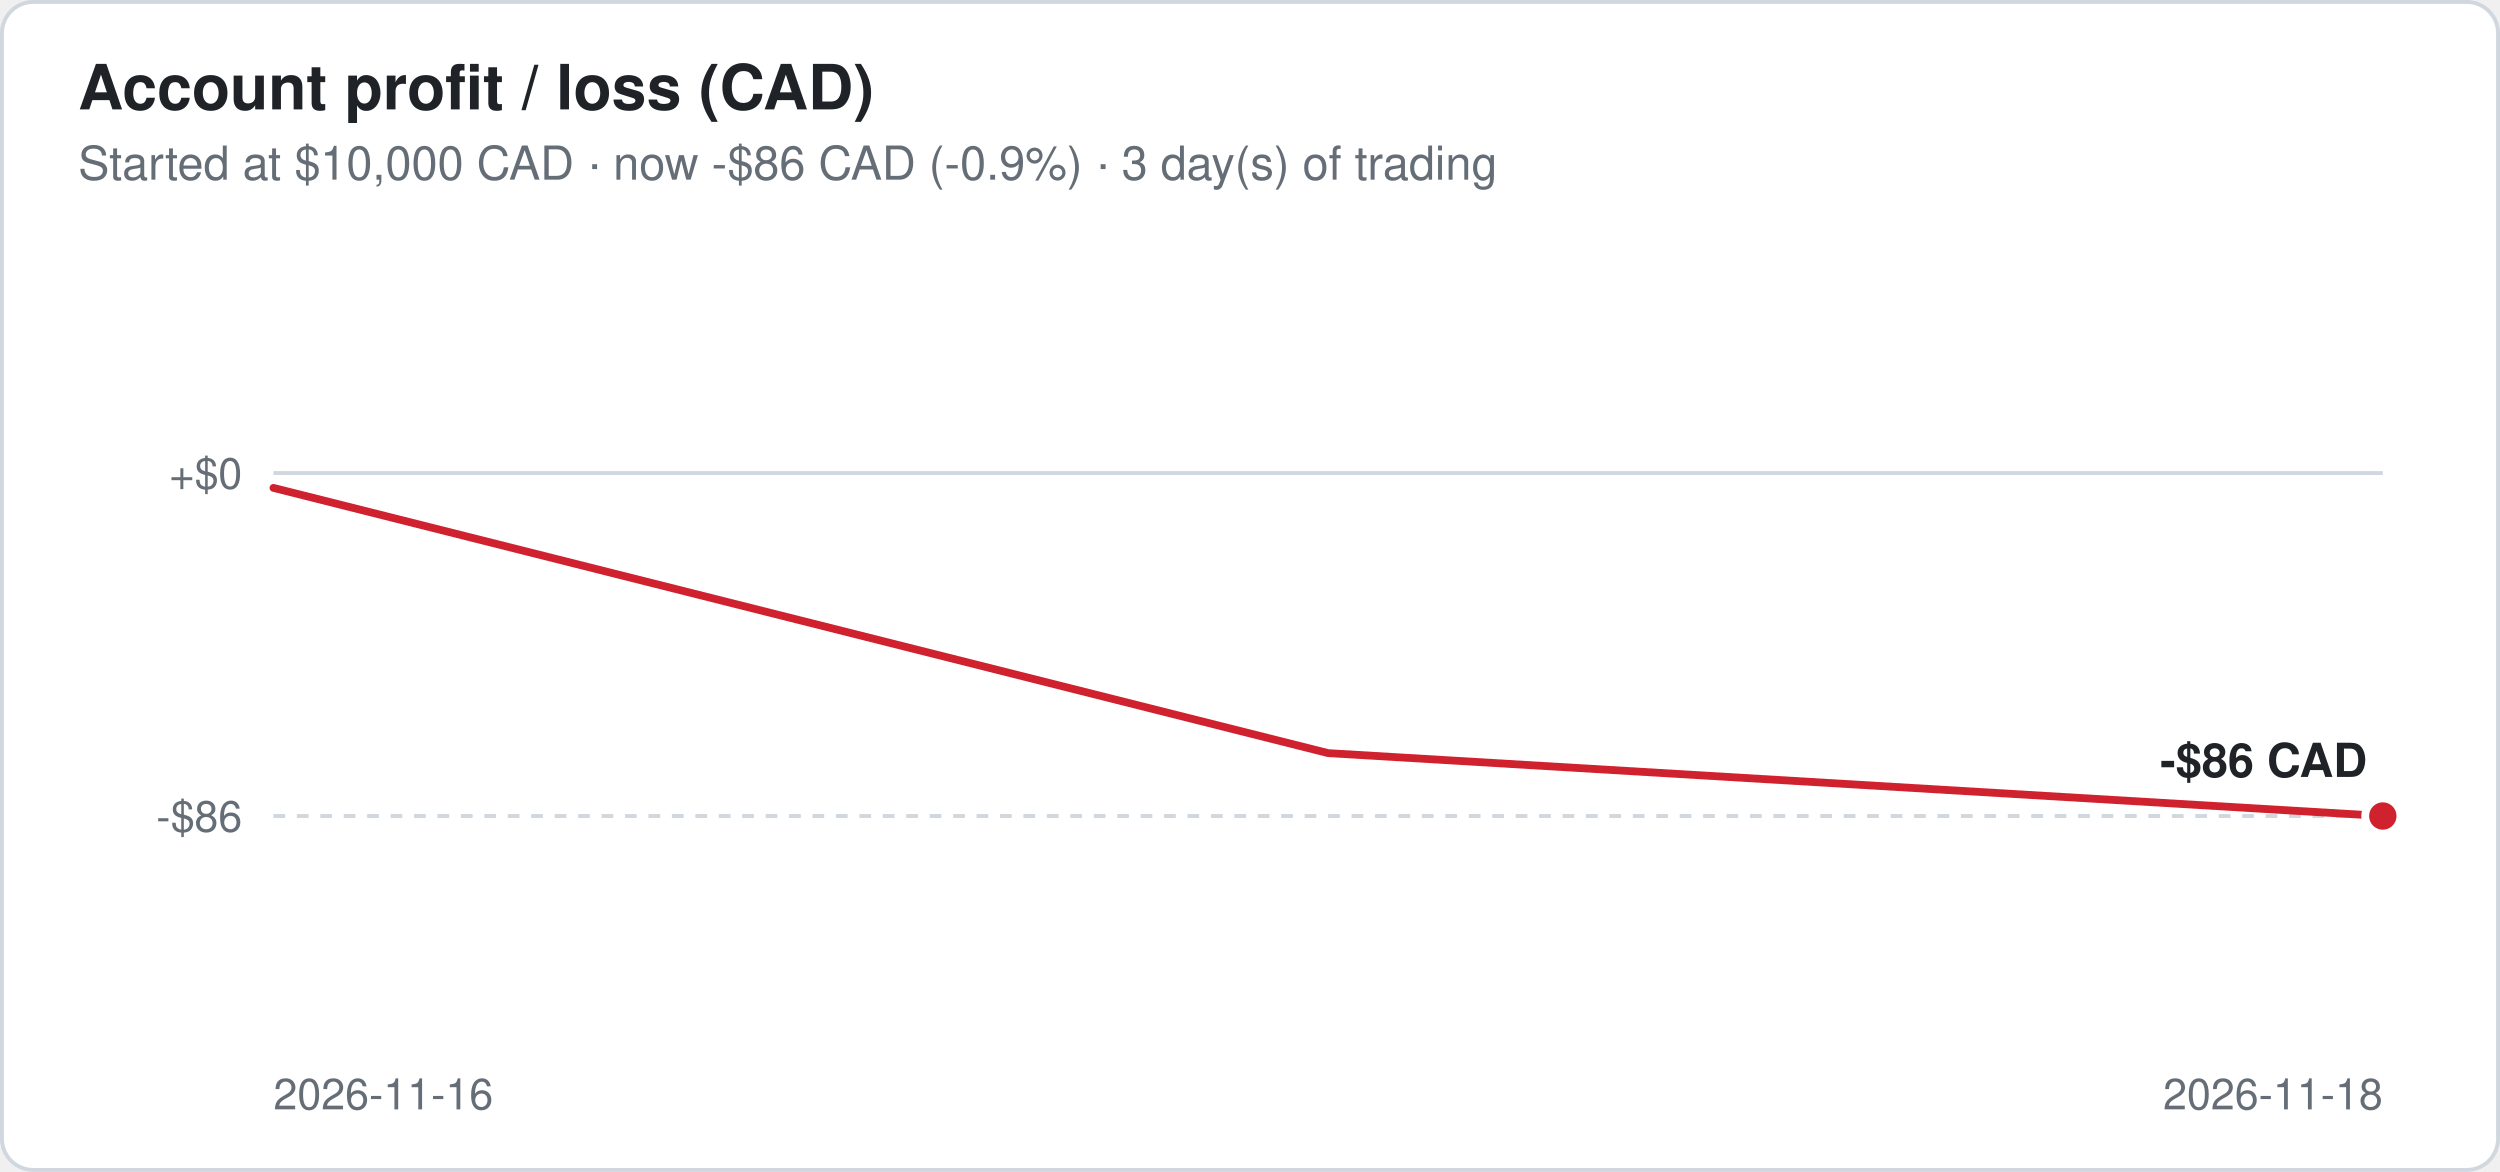
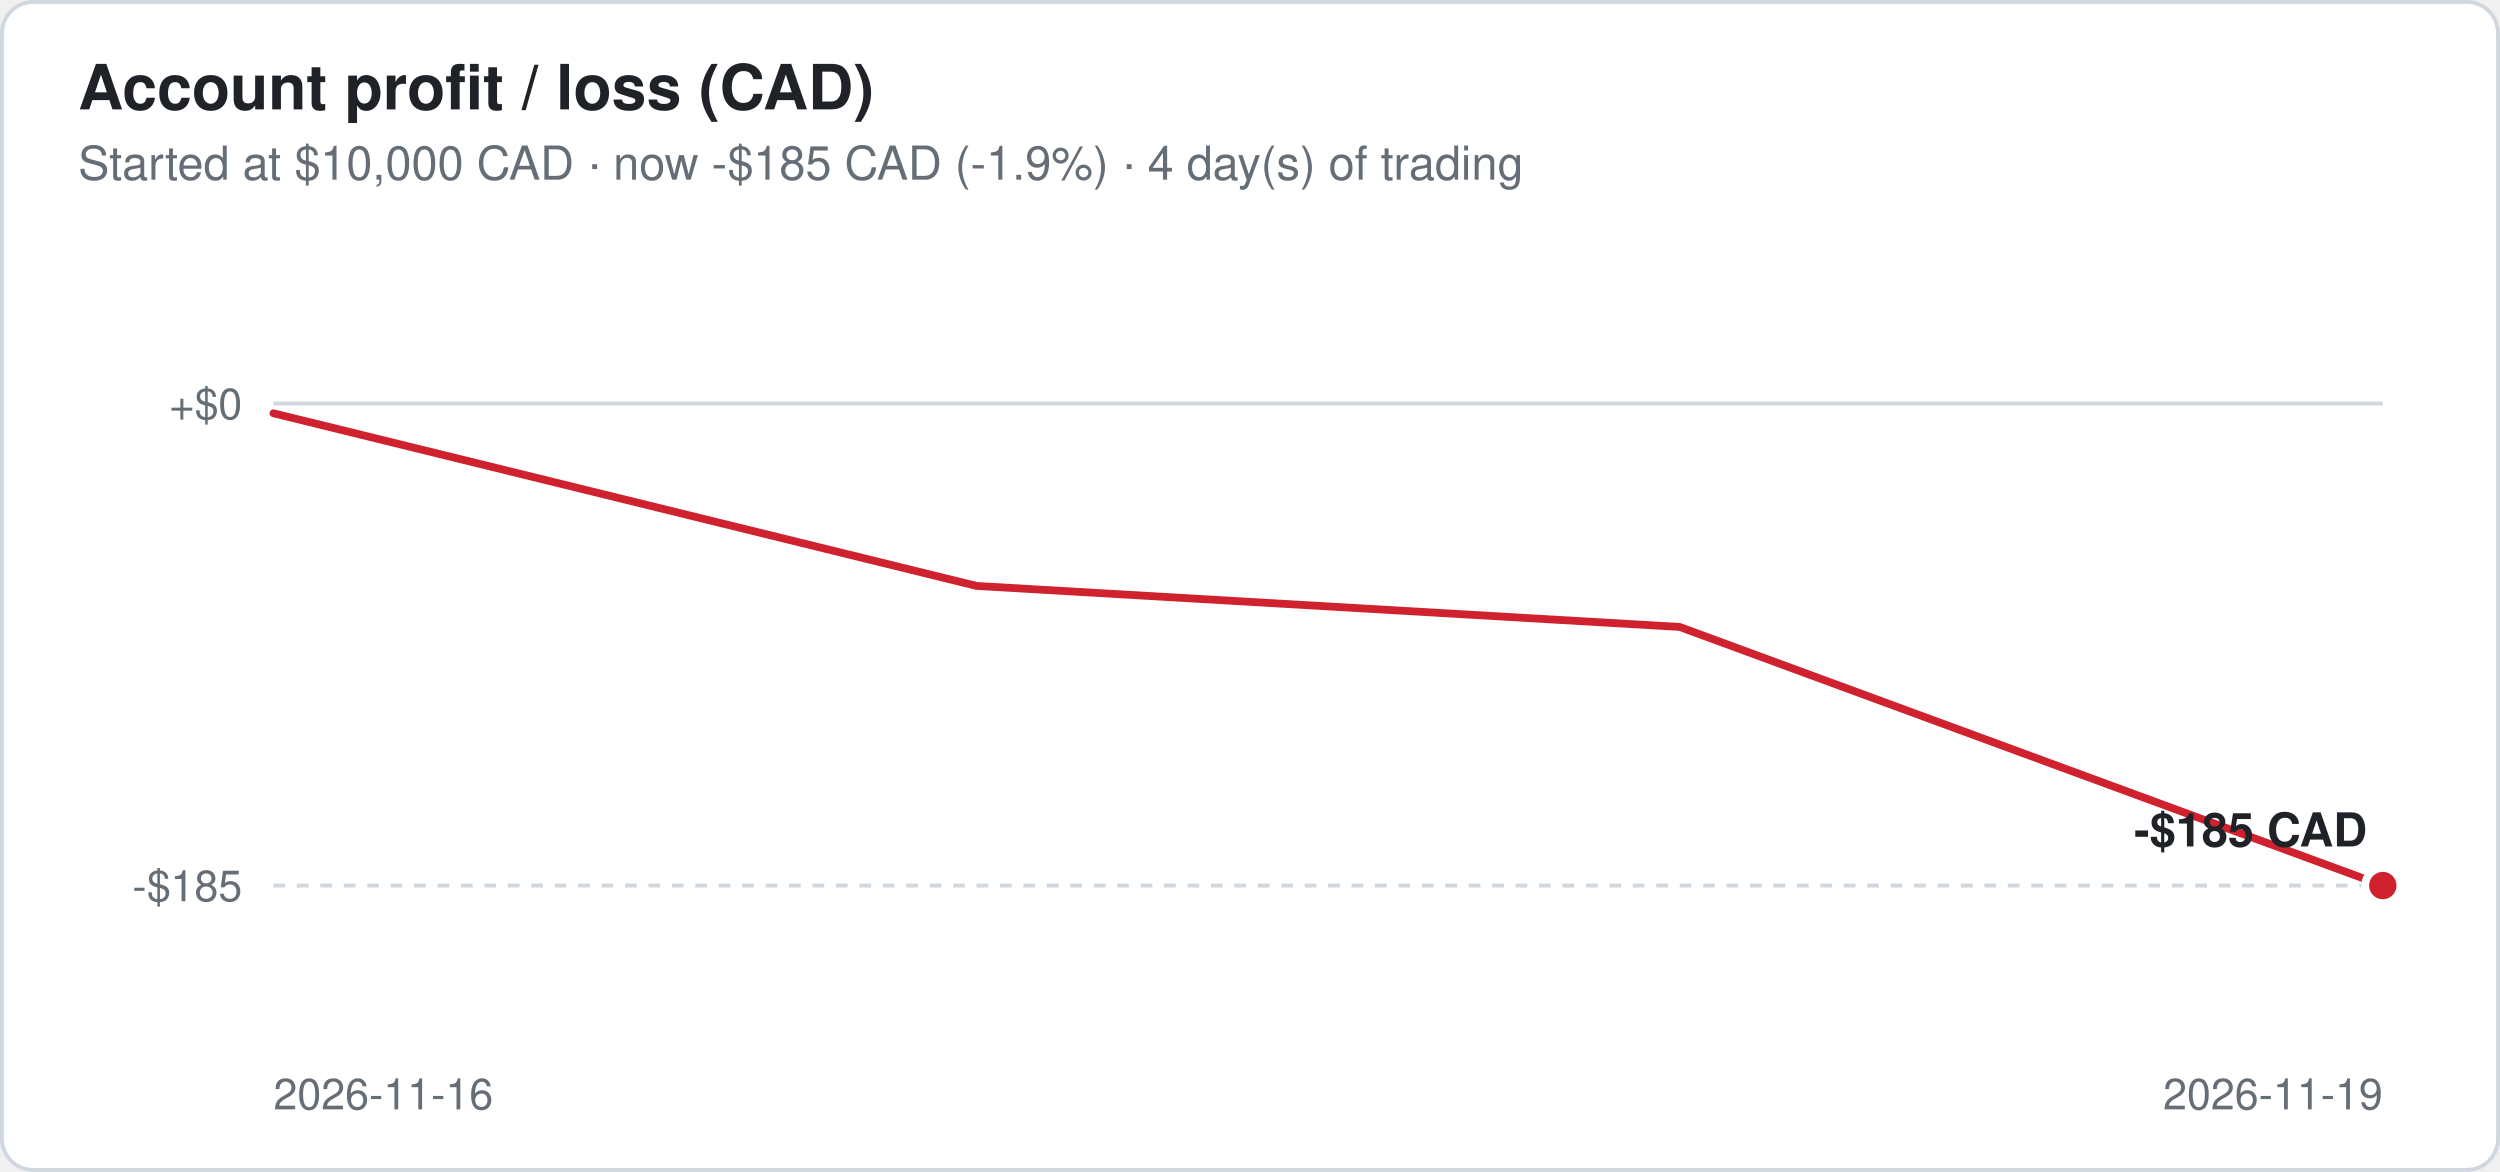
<svg xmlns="http://www.w3.org/2000/svg" width="640" height="300" viewBox="0 0 640 300" font-family="Helvetica, Arial, sans-serif">
  <rect x="0.5" y="0.5" width="639" height="299" rx="8" fill="#ffffff" stroke="#d0d7de" />
  <text x="20" y="28" font-size="16" font-weight="bold" fill="#1f2328">Account profit / loss (CAD)</text>
-   <text x="20" y="46" font-size="12" fill="#656d76">Started at $10,000 CAD · now -$86 CAD (-0.9%) · 3 day(s) of trading</text>
-   <line x1="70" x2="610" y1="208.9" y2="208.9" stroke="#d0d7de" stroke-width="1" stroke-dasharray="3 3" />
-   <text x="62" y="212.9" font-size="11" text-anchor="end" fill="#656d76">-$86</text>
-   <line x1="70" x2="610" y1="121.1" y2="121.1" stroke="#d0d7de" stroke-width="1" />
-   <text x="62" y="125.1" font-size="11" text-anchor="end" fill="#656d76">+$0</text>
-   <path d="M70.0,124.9 L340.0,192.8 L610.0,208.9" fill="none" stroke="#cf222e" stroke-width="2" stroke-linejoin="round" stroke-linecap="round" />
-   <circle cx="610.0" cy="208.9" r="4.5" fill="#cf222e" stroke="#ffffff" stroke-width="2" />
-   <text x="606.0" y="198.9" font-size="12" font-weight="bold" text-anchor="end" fill="#1f2328">-$86 CAD</text>
+   <text x="20" y="46" font-size="12" fill="#656d76">Started at $10,000 CAD · now -$185 CAD (-1.9%) · 4 day(s) of trading</text>
+   <line x1="70" x2="610" y1="226.7" y2="226.7" stroke="#d0d7de" stroke-width="1" stroke-dasharray="3 3" />
+   <text x="62" y="230.7" font-size="11" text-anchor="end" fill="#656d76">-$185</text>
+   <line x1="70" x2="610" y1="103.3" y2="103.3" stroke="#d0d7de" stroke-width="1" />
+   <text x="62" y="107.3" font-size="11" text-anchor="end" fill="#656d76">+$0</text>
+   <path d="M70.0,105.8 L250.0,150.0 L430.0,160.5 L610.0,226.7" fill="none" stroke="#cf222e" stroke-width="2" stroke-linejoin="round" stroke-linecap="round" />
+   <circle cx="610.0" cy="226.7" r="4.5" fill="#cf222e" stroke="#ffffff" stroke-width="2" />
+   <text x="606.0" y="216.7" font-size="12" font-weight="bold" text-anchor="end" fill="#1f2328">-$185 CAD</text>
  <text x="70" y="284" font-size="11" fill="#656d76">2026-11-16</text>
-   <text x="610" y="284" font-size="11" text-anchor="end" fill="#656d76">2026-11-18</text>
+   <text x="610" y="284" font-size="11" text-anchor="end" fill="#656d76">2026-11-19</text>
</svg>
